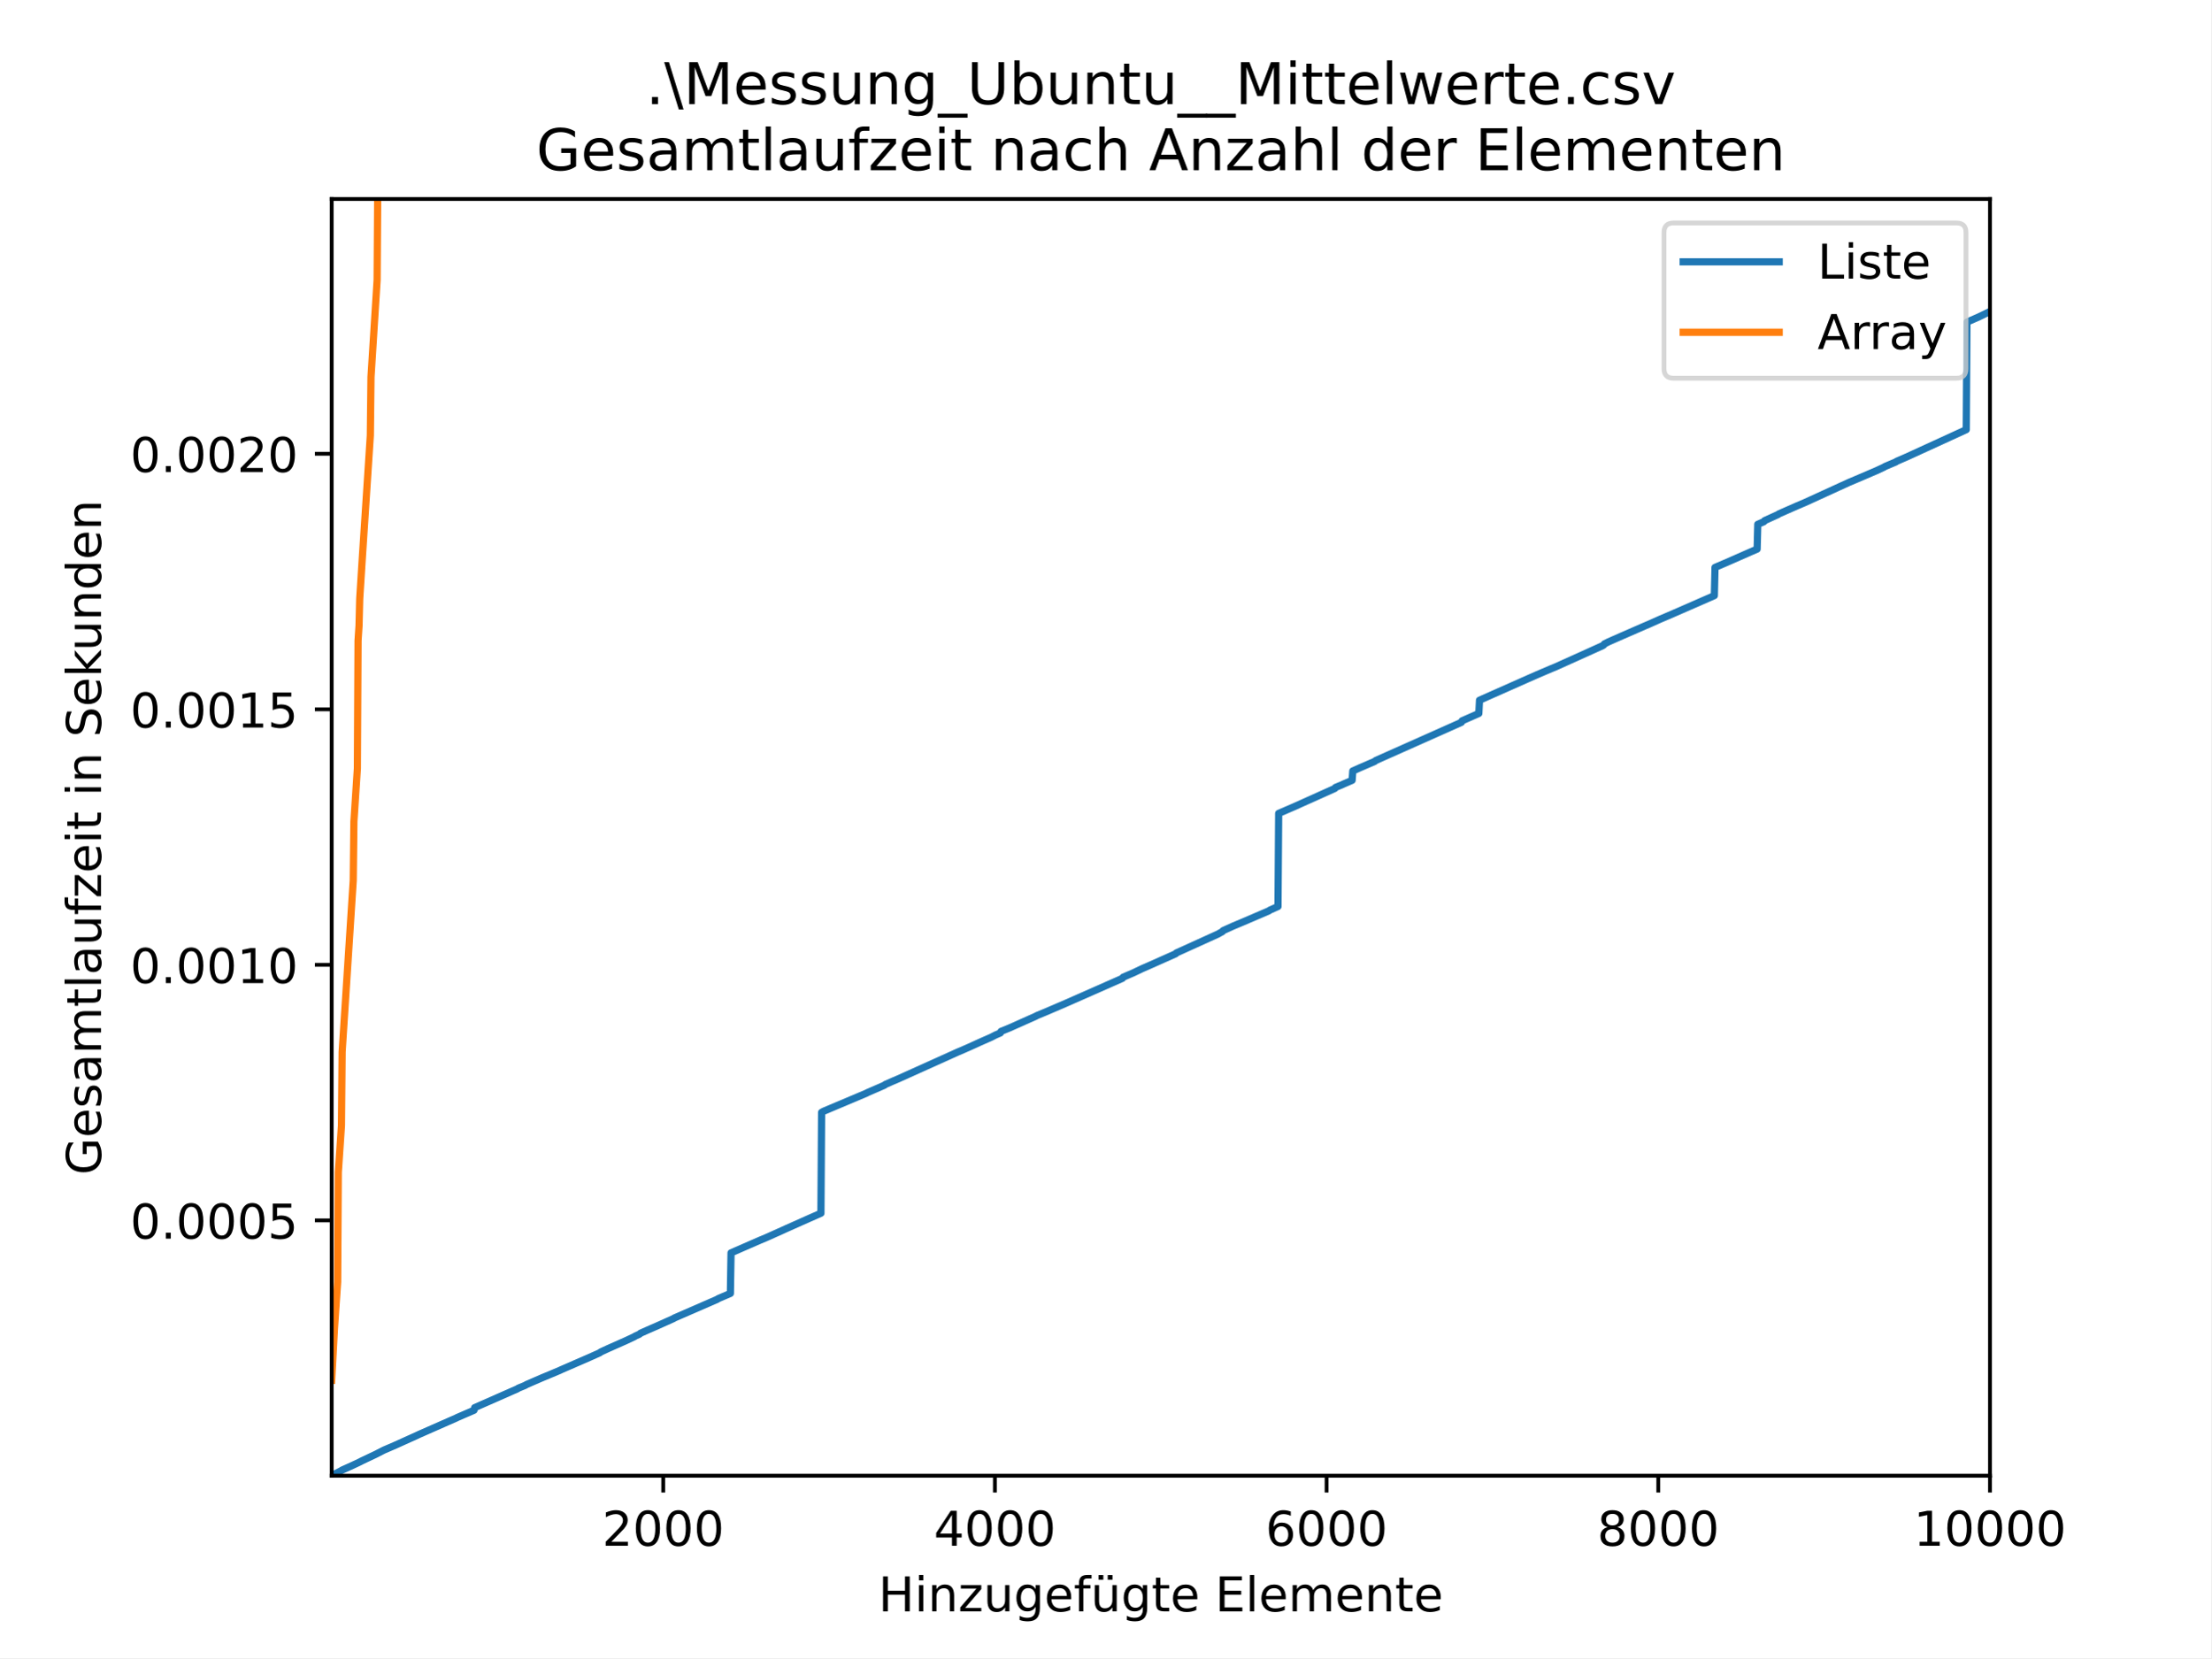
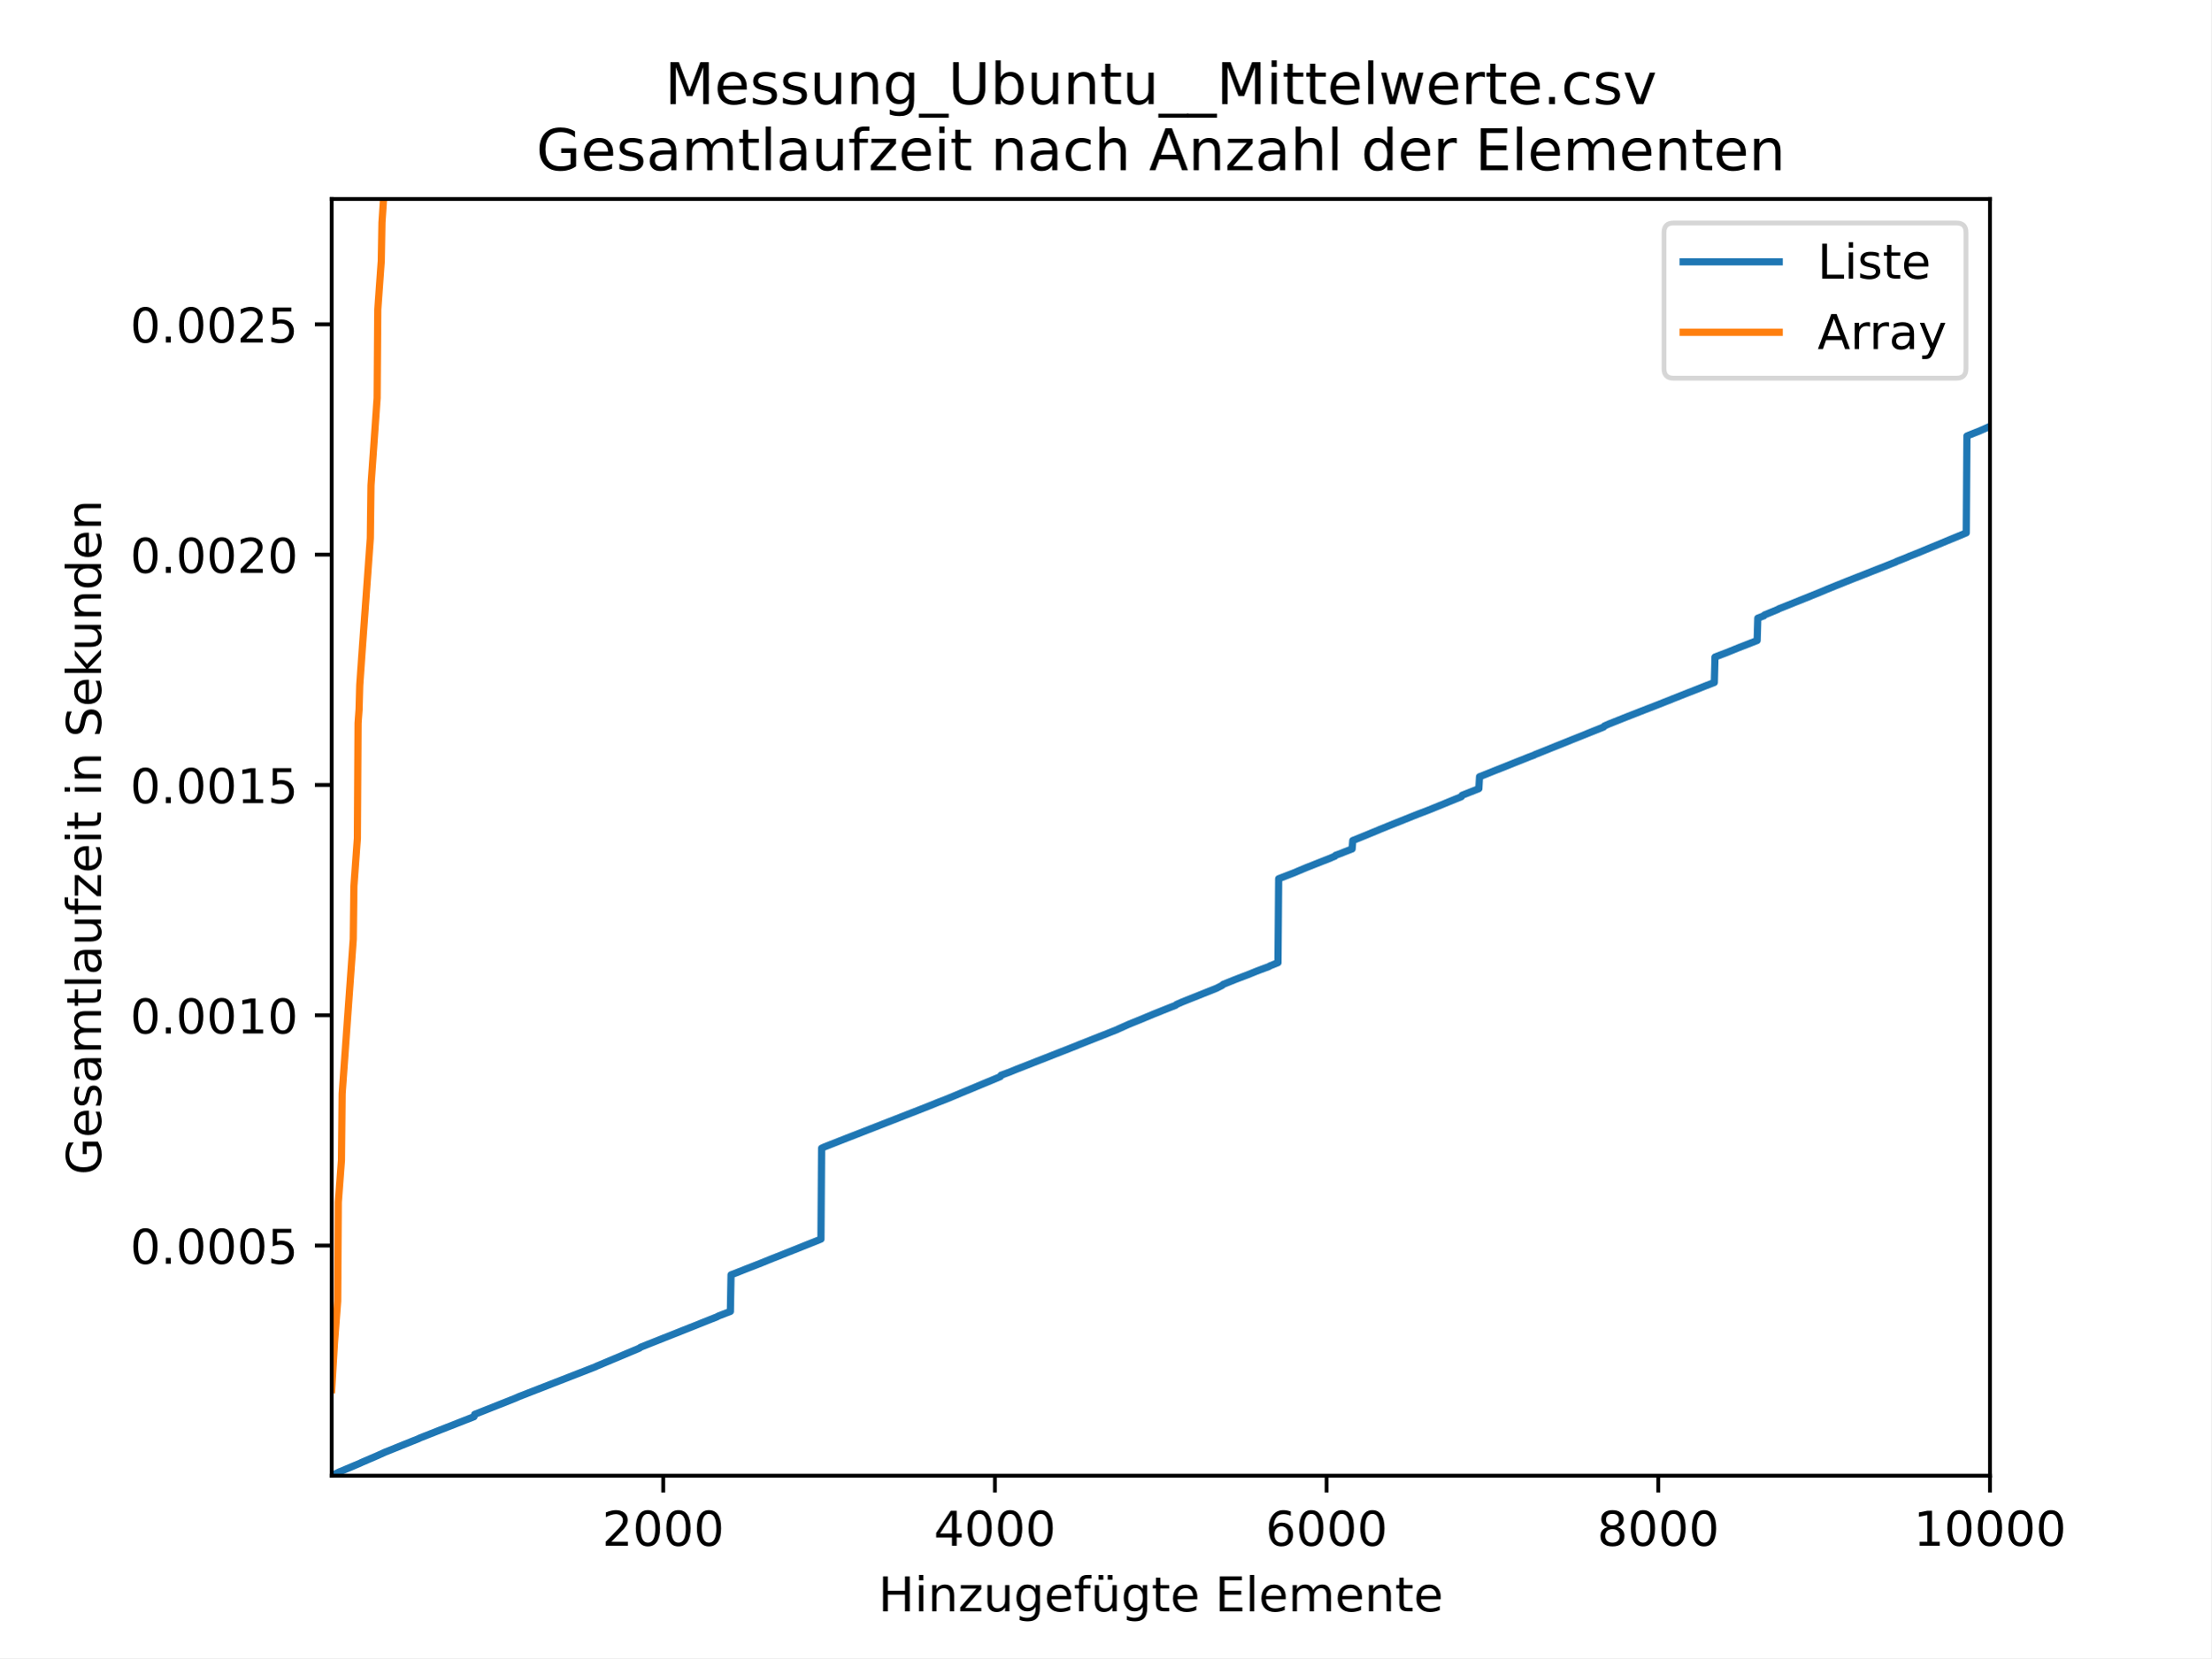
<svg xmlns="http://www.w3.org/2000/svg" xmlns:xlink="http://www.w3.org/1999/xlink" height="345.6pt" version="1.1" viewBox="0 0 460.8 345.6" width="460.8pt">
  <defs>
    <style type="text/css">*{stroke-linecap:butt;stroke-linejoin:round;}</style>
  </defs>
  <g id="figure_1">
    <g id="patch_1">
      <path d="M 0 345.6  L 460.8 345.6  L 460.8 0  L 0 0  z " style="fill:#ffffff;" />
    </g>
    <g id="axes_1">
      <g id="patch_2">
        <path d="M 69.12 307.584  L 414.72 307.584  L 414.72 41.472  L 69.12 41.472  z " style="fill:#ffffff;" />
      </g>
      <g id="matplotlib.axis_1">
        <g id="xtick_1">
          <g id="line2d_1">
            <defs>
-               <path d="M 0 0  L 0 3.5  " id="m5b55f95214" style="stroke:#000000;stroke-width:0.8;" />
-             </defs>
-             <g>
-               <use style="stroke:#000000;stroke-width:0.8;" x="138.212" xlink:href="#m5b55f95214" y="307.584" />
+               <path d="M 0 0  L 0 3.5  " id="m4e6bd3e559" style="stroke:#000000;stroke-width:0.8;" />
+             </defs>
+             <g>
+               <use style="stroke:#000000;stroke-width:0.8;" x="138.212" xlink:href="#m4e6bd3e559" y="307.584" />
            </g>
          </g>
          <g id="text_1">
            <g transform="translate(125.4873 322.1824)scale(0.1 -0.1)">
              <defs>
                <path d="M 1228 531  L 3431 531  L 3431 0  L 469 0  L 469 531  Q 828 903 1448 1529  Q 2069 2156 2228 2338  Q 2531 2678 2651 2914  Q 2772 3150 2772 3378  Q 2772 3750 2511 3984  Q 2250 4219 1831 4219  Q 1534 4219 1204 4116  Q 875 4013 500 3803  L 500 4441  Q 881 4594 1212 4672  Q 1544 4750 1819 4750  Q 2544 4750 2975 4387  Q 3406 4025 3406 3419  Q 3406 3131 3298 2873  Q 3191 2616 2906 2266  Q 2828 2175 2409 1742  Q 1991 1309 1228 531  z " id="DejaVuSans-32" transform="scale(0.015625)" />
                <path d="M 2034 4250  Q 1547 4250 1301 3770  Q 1056 3291 1056 2328  Q 1056 1369 1301 889  Q 1547 409 2034 409  Q 2525 409 2770 889  Q 3016 1369 3016 2328  Q 3016 3291 2770 3770  Q 2525 4250 2034 4250  z M 2034 4750  Q 2819 4750 3233 4129  Q 3647 3509 3647 2328  Q 3647 1150 3233 529  Q 2819 -91 2034 -91  Q 1250 -91 836 529  Q 422 1150 422 2328  Q 422 3509 836 4129  Q 1250 4750 2034 4750  z " id="DejaVuSans-30" transform="scale(0.015625)" />
              </defs>
              <use xlink:href="#DejaVuSans-32" />
              <use x="63.623" xlink:href="#DejaVuSans-30" />
              <use x="127.246" xlink:href="#DejaVuSans-30" />
              <use x="190.869" xlink:href="#DejaVuSans-30" />
            </g>
          </g>
        </g>
        <g id="xtick_2">
          <g id="line2d_2">
            <g>
-               <use style="stroke:#000000;stroke-width:0.8;" x="207.339" xlink:href="#m5b55f95214" y="307.584" />
+               <use style="stroke:#000000;stroke-width:0.8;" x="207.339" xlink:href="#m4e6bd3e559" y="307.584" />
            </g>
          </g>
          <g id="text_2">
            <g transform="translate(194.6143 322.1824)scale(0.1 -0.1)">
              <defs>
                <path d="M 2419 4116  L 825 1625  L 2419 1625  L 2419 4116  z M 2253 4666  L 3047 4666  L 3047 1625  L 3713 1625  L 3713 1100  L 3047 1100  L 3047 0  L 2419 0  L 2419 1100  L 313 1100  L 313 1709  L 2253 4666  z " id="DejaVuSans-34" transform="scale(0.015625)" />
              </defs>
              <use xlink:href="#DejaVuSans-34" />
              <use x="63.623" xlink:href="#DejaVuSans-30" />
              <use x="127.246" xlink:href="#DejaVuSans-30" />
              <use x="190.869" xlink:href="#DejaVuSans-30" />
            </g>
          </g>
        </g>
        <g id="xtick_3">
          <g id="line2d_3">
            <g>
-               <use style="stroke:#000000;stroke-width:0.8;" x="276.466" xlink:href="#m5b55f95214" y="307.584" />
+               <use style="stroke:#000000;stroke-width:0.8;" x="276.466" xlink:href="#m4e6bd3e559" y="307.584" />
            </g>
          </g>
          <g id="text_3">
            <g transform="translate(263.7412 322.1824)scale(0.1 -0.1)">
              <defs>
                <path d="M 2113 2584  Q 1688 2584 1439 2293  Q 1191 2003 1191 1497  Q 1191 994 1439 701  Q 1688 409 2113 409  Q 2538 409 2786 701  Q 3034 994 3034 1497  Q 3034 2003 2786 2293  Q 2538 2584 2113 2584  z M 3366 4563  L 3366 3988  Q 3128 4100 2886 4159  Q 2644 4219 2406 4219  Q 1781 4219 1451 3797  Q 1122 3375 1075 2522  Q 1259 2794 1537 2939  Q 1816 3084 2150 3084  Q 2853 3084 3261 2657  Q 3669 2231 3669 1497  Q 3669 778 3244 343  Q 2819 -91 2113 -91  Q 1303 -91 875 529  Q 447 1150 447 2328  Q 447 3434 972 4092  Q 1497 4750 2381 4750  Q 2619 4750 2861 4703  Q 3103 4656 3366 4563  z " id="DejaVuSans-36" transform="scale(0.015625)" />
              </defs>
              <use xlink:href="#DejaVuSans-36" />
              <use x="63.623" xlink:href="#DejaVuSans-30" />
              <use x="127.246" xlink:href="#DejaVuSans-30" />
              <use x="190.869" xlink:href="#DejaVuSans-30" />
            </g>
          </g>
        </g>
        <g id="xtick_4">
          <g id="line2d_4">
            <g>
-               <use style="stroke:#000000;stroke-width:0.8;" x="345.593" xlink:href="#m5b55f95214" y="307.584" />
+               <use style="stroke:#000000;stroke-width:0.8;" x="345.593" xlink:href="#m4e6bd3e559" y="307.584" />
            </g>
          </g>
          <g id="text_4">
            <g transform="translate(332.8681 322.1824)scale(0.1 -0.1)">
              <defs>
                <path d="M 2034 2216  Q 1584 2216 1326 1975  Q 1069 1734 1069 1313  Q 1069 891 1326 650  Q 1584 409 2034 409  Q 2484 409 2743 651  Q 3003 894 3003 1313  Q 3003 1734 2745 1975  Q 2488 2216 2034 2216  z M 1403 2484  Q 997 2584 770 2862  Q 544 3141 544 3541  Q 544 4100 942 4425  Q 1341 4750 2034 4750  Q 2731 4750 3128 4425  Q 3525 4100 3525 3541  Q 3525 3141 3298 2862  Q 3072 2584 2669 2484  Q 3125 2378 3379 2068  Q 3634 1759 3634 1313  Q 3634 634 3220 271  Q 2806 -91 2034 -91  Q 1263 -91 848 271  Q 434 634 434 1313  Q 434 1759 690 2068  Q 947 2378 1403 2484  z M 1172 3481  Q 1172 3119 1398 2916  Q 1625 2713 2034 2713  Q 2441 2713 2670 2916  Q 2900 3119 2900 3481  Q 2900 3844 2670 4047  Q 2441 4250 2034 4250  Q 1625 4250 1398 4047  Q 1172 3844 1172 3481  z " id="DejaVuSans-38" transform="scale(0.015625)" />
              </defs>
              <use xlink:href="#DejaVuSans-38" />
              <use x="63.623" xlink:href="#DejaVuSans-30" />
              <use x="127.246" xlink:href="#DejaVuSans-30" />
              <use x="190.869" xlink:href="#DejaVuSans-30" />
            </g>
          </g>
        </g>
        <g id="xtick_5">
          <g id="line2d_5">
            <g>
-               <use style="stroke:#000000;stroke-width:0.8;" x="414.72" xlink:href="#m5b55f95214" y="307.584" />
+               <use style="stroke:#000000;stroke-width:0.8;" x="414.72" xlink:href="#m4e6bd3e559" y="307.584" />
            </g>
          </g>
          <g id="text_5">
            <g transform="translate(398.8138 322.1824)scale(0.1 -0.1)">
              <defs>
                <path d="M 794 531  L 1825 531  L 1825 4091  L 703 3866  L 703 4441  L 1819 4666  L 2450 4666  L 2450 531  L 3481 531  L 3481 0  L 794 0  L 794 531  z " id="DejaVuSans-31" transform="scale(0.015625)" />
              </defs>
              <use xlink:href="#DejaVuSans-31" />
              <use x="63.623" xlink:href="#DejaVuSans-30" />
              <use x="127.246" xlink:href="#DejaVuSans-30" />
              <use x="190.869" xlink:href="#DejaVuSans-30" />
              <use x="254.492" xlink:href="#DejaVuSans-30" />
            </g>
          </g>
        </g>
        <g id="text_6">
          <g transform="translate(183.052 335.8606)scale(0.1 -0.1)">
            <defs>
              <path d="M 628 4666  L 1259 4666  L 1259 2753  L 3553 2753  L 3553 4666  L 4184 4666  L 4184 0  L 3553 0  L 3553 2222  L 1259 2222  L 1259 0  L 628 0  L 628 4666  z " id="DejaVuSans-48" transform="scale(0.015625)" />
              <path d="M 603 3500  L 1178 3500  L 1178 0  L 603 0  L 603 3500  z M 603 4863  L 1178 4863  L 1178 4134  L 603 4134  L 603 4863  z " id="DejaVuSans-69" transform="scale(0.015625)" />
              <path d="M 3513 2113  L 3513 0  L 2938 0  L 2938 2094  Q 2938 2591 2744 2837  Q 2550 3084 2163 3084  Q 1697 3084 1428 2787  Q 1159 2491 1159 1978  L 1159 0  L 581 0  L 581 3500  L 1159 3500  L 1159 2956  Q 1366 3272 1645 3428  Q 1925 3584 2291 3584  Q 2894 3584 3203 3211  Q 3513 2838 3513 2113  z " id="DejaVuSans-6e" transform="scale(0.015625)" />
              <path d="M 353 3500  L 3084 3500  L 3084 2975  L 922 459  L 3084 459  L 3084 0  L 275 0  L 275 525  L 2438 3041  L 353 3041  L 353 3500  z " id="DejaVuSans-7a" transform="scale(0.015625)" />
              <path d="M 544 1381  L 544 3500  L 1119 3500  L 1119 1403  Q 1119 906 1312 657  Q 1506 409 1894 409  Q 2359 409 2629 706  Q 2900 1003 2900 1516  L 2900 3500  L 3475 3500  L 3475 0  L 2900 0  L 2900 538  Q 2691 219 2414 64  Q 2138 -91 1772 -91  Q 1169 -91 856 284  Q 544 659 544 1381  z M 1991 3584  L 1991 3584  z " id="DejaVuSans-75" transform="scale(0.015625)" />
              <path d="M 2906 1791  Q 2906 2416 2648 2759  Q 2391 3103 1925 3103  Q 1463 3103 1205 2759  Q 947 2416 947 1791  Q 947 1169 1205 825  Q 1463 481 1925 481  Q 2391 481 2648 825  Q 2906 1169 2906 1791  z M 3481 434  Q 3481 -459 3084 -895  Q 2688 -1331 1869 -1331  Q 1566 -1331 1297 -1286  Q 1028 -1241 775 -1147  L 775 -588  Q 1028 -725 1275 -790  Q 1522 -856 1778 -856  Q 2344 -856 2625 -561  Q 2906 -266 2906 331  L 2906 616  Q 2728 306 2450 153  Q 2172 0 1784 0  Q 1141 0 747 490  Q 353 981 353 1791  Q 353 2603 747 3093  Q 1141 3584 1784 3584  Q 2172 3584 2450 3431  Q 2728 3278 2906 2969  L 2906 3500  L 3481 3500  L 3481 434  z " id="DejaVuSans-67" transform="scale(0.015625)" />
              <path d="M 3597 1894  L 3597 1613  L 953 1613  Q 991 1019 1311 708  Q 1631 397 2203 397  Q 2534 397 2845 478  Q 3156 559 3463 722  L 3463 178  Q 3153 47 2828 -22  Q 2503 -91 2169 -91  Q 1331 -91 842 396  Q 353 884 353 1716  Q 353 2575 817 3079  Q 1281 3584 2069 3584  Q 2775 3584 3186 3129  Q 3597 2675 3597 1894  z M 3022 2063  Q 3016 2534 2758 2815  Q 2500 3097 2075 3097  Q 1594 3097 1305 2825  Q 1016 2553 972 2059  L 3022 2063  z " id="DejaVuSans-65" transform="scale(0.015625)" />
              <path d="M 2375 4863  L 2375 4384  L 1825 4384  Q 1516 4384 1395 4259  Q 1275 4134 1275 3809  L 1275 3500  L 2222 3500  L 2222 3053  L 1275 3053  L 1275 0  L 697 0  L 697 3053  L 147 3053  L 147 3500  L 697 3500  L 697 3744  Q 697 4328 969 4595  Q 1241 4863 1831 4863  L 2375 4863  z " id="DejaVuSans-66" transform="scale(0.015625)" />
              <path d="M 544 1381  L 544 3500  L 1119 3500  L 1119 1403  Q 1119 906 1312 657  Q 1506 409 1894 409  Q 2359 409 2629 706  Q 2900 1003 2900 1516  L 2900 3500  L 3475 3500  L 3475 0  L 2900 0  L 2900 538  Q 2691 219 2414 64  Q 2138 -91 1772 -91  Q 1169 -91 856 284  Q 544 659 544 1381  z M 1991 3584  L 1991 3584  z M 2278 4850  L 2912 4850  L 2912 4219  L 2278 4219  L 2278 4850  z M 1056 4850  L 1690 4850  L 1690 4219  L 1056 4219  L 1056 4850  z " id="DejaVuSans-fc" transform="scale(0.015625)" />
              <path d="M 1172 4494  L 1172 3500  L 2356 3500  L 2356 3053  L 1172 3053  L 1172 1153  Q 1172 725 1289 603  Q 1406 481 1766 481  L 2356 481  L 2356 0  L 1766 0  Q 1100 0 847 248  Q 594 497 594 1153  L 594 3053  L 172 3053  L 172 3500  L 594 3500  L 594 4494  L 1172 4494  z " id="DejaVuSans-74" transform="scale(0.015625)" />
              <path id="DejaVuSans-20" transform="scale(0.015625)" />
              <path d="M 628 4666  L 3578 4666  L 3578 4134  L 1259 4134  L 1259 2753  L 3481 2753  L 3481 2222  L 1259 2222  L 1259 531  L 3634 531  L 3634 0  L 628 0  L 628 4666  z " id="DejaVuSans-45" transform="scale(0.015625)" />
              <path d="M 603 4863  L 1178 4863  L 1178 0  L 603 0  L 603 4863  z " id="DejaVuSans-6c" transform="scale(0.015625)" />
              <path d="M 3328 2828  Q 3544 3216 3844 3400  Q 4144 3584 4550 3584  Q 5097 3584 5394 3201  Q 5691 2819 5691 2113  L 5691 0  L 5113 0  L 5113 2094  Q 5113 2597 4934 2840  Q 4756 3084 4391 3084  Q 3944 3084 3684 2787  Q 3425 2491 3425 1978  L 3425 0  L 2847 0  L 2847 2094  Q 2847 2600 2669 2842  Q 2491 3084 2119 3084  Q 1678 3084 1418 2786  Q 1159 2488 1159 1978  L 1159 0  L 581 0  L 581 3500  L 1159 3500  L 1159 2956  Q 1356 3278 1631 3431  Q 1906 3584 2284 3584  Q 2666 3584 2933 3390  Q 3200 3197 3328 2828  z " id="DejaVuSans-6d" transform="scale(0.015625)" />
            </defs>
            <use xlink:href="#DejaVuSans-48" />
            <use x="75.195" xlink:href="#DejaVuSans-69" />
            <use x="102.979" xlink:href="#DejaVuSans-6e" />
            <use x="166.357" xlink:href="#DejaVuSans-7a" />
            <use x="218.848" xlink:href="#DejaVuSans-75" />
            <use x="282.227" xlink:href="#DejaVuSans-67" />
            <use x="345.703" xlink:href="#DejaVuSans-65" />
            <use x="407.227" xlink:href="#DejaVuSans-66" />
            <use x="442.432" xlink:href="#DejaVuSans-fc" />
            <use x="505.811" xlink:href="#DejaVuSans-67" />
            <use x="569.287" xlink:href="#DejaVuSans-74" />
            <use x="608.496" xlink:href="#DejaVuSans-65" />
            <use x="670.02" xlink:href="#DejaVuSans-20" />
            <use x="701.807" xlink:href="#DejaVuSans-45" />
            <use x="764.99" xlink:href="#DejaVuSans-6c" />
            <use x="792.773" xlink:href="#DejaVuSans-65" />
            <use x="854.297" xlink:href="#DejaVuSans-6d" />
            <use x="951.709" xlink:href="#DejaVuSans-65" />
            <use x="1013.232" xlink:href="#DejaVuSans-6e" />
            <use x="1076.611" xlink:href="#DejaVuSans-74" />
            <use x="1115.82" xlink:href="#DejaVuSans-65" />
          </g>
        </g>
      </g>
      <g id="matplotlib.axis_2">
        <g id="ytick_1">
          <g id="line2d_6">
            <defs>
-               <path d="M 0 0  L -3.5 0  " id="m51f72a7774" style="stroke:#000000;stroke-width:0.8;" />
-             </defs>
-             <g>
-               <use style="stroke:#000000;stroke-width:0.8;" x="69.12" xlink:href="#m51f72a7774" y="254.369" />
+               <path d="M 0 0  L -3.5 0  " id="md93e5b51e6" style="stroke:#000000;stroke-width:0.8;" />
+             </defs>
+             <g>
+               <use style="stroke:#000000;stroke-width:0.8;" x="69.12" xlink:href="#md93e5b51e6" y="259.62" />
            </g>
          </g>
          <g id="text_7">
-             <g transform="translate(27.12937 258.1683)scale(0.1 -0.1)">
+             <g transform="translate(27.12937 263.4197)scale(0.1 -0.1)">
              <defs>
                <path d="M 684 794  L 1344 794  L 1344 0  L 684 0  L 684 794  z " id="DejaVuSans-2e" transform="scale(0.015625)" />
                <path d="M 691 4666  L 3169 4666  L 3169 4134  L 1269 4134  L 1269 2991  Q 1406 3038 1543 3061  Q 1681 3084 1819 3084  Q 2600 3084 3056 2656  Q 3513 2228 3513 1497  Q 3513 744 3044 326  Q 2575 -91 1722 -91  Q 1428 -91 1123 -41  Q 819 9 494 109  L 494 744  Q 775 591 1075 516  Q 1375 441 1709 441  Q 2250 441 2565 725  Q 2881 1009 2881 1497  Q 2881 1984 2565 2268  Q 2250 2553 1709 2553  Q 1456 2553 1204 2497  Q 953 2441 691 2322  L 691 4666  z " id="DejaVuSans-35" transform="scale(0.015625)" />
              </defs>
              <use xlink:href="#DejaVuSans-30" />
              <use x="63.623" xlink:href="#DejaVuSans-2e" />
              <use x="95.41" xlink:href="#DejaVuSans-30" />
              <use x="159.033" xlink:href="#DejaVuSans-30" />
              <use x="222.656" xlink:href="#DejaVuSans-30" />
              <use x="286.279" xlink:href="#DejaVuSans-35" />
            </g>
          </g>
        </g>
        <g id="ytick_2">
          <g id="line2d_7">
            <g>
-               <use style="stroke:#000000;stroke-width:0.8;" x="69.12" xlink:href="#m51f72a7774" y="201.104" />
+               <use style="stroke:#000000;stroke-width:0.8;" x="69.12" xlink:href="#md93e5b51e6" y="211.612" />
            </g>
          </g>
          <g id="text_8">
-             <g transform="translate(27.12937 204.9036)scale(0.1 -0.1)">
+             <g transform="translate(27.12937 215.4113)scale(0.1 -0.1)">
              <use xlink:href="#DejaVuSans-30" />
              <use x="63.623" xlink:href="#DejaVuSans-2e" />
              <use x="95.41" xlink:href="#DejaVuSans-30" />
              <use x="159.033" xlink:href="#DejaVuSans-30" />
              <use x="222.656" xlink:href="#DejaVuSans-31" />
              <use x="286.279" xlink:href="#DejaVuSans-30" />
            </g>
          </g>
        </g>
        <g id="ytick_3">
          <g id="line2d_8">
            <g>
-               <use style="stroke:#000000;stroke-width:0.8;" x="69.12" xlink:href="#m51f72a7774" y="147.84" />
+               <use style="stroke:#000000;stroke-width:0.8;" x="69.12" xlink:href="#md93e5b51e6" y="163.604" />
            </g>
          </g>
          <g id="text_9">
-             <g transform="translate(27.12937 151.6389)scale(0.1 -0.1)">
+             <g transform="translate(27.12937 167.4029)scale(0.1 -0.1)">
              <use xlink:href="#DejaVuSans-30" />
              <use x="63.623" xlink:href="#DejaVuSans-2e" />
              <use x="95.41" xlink:href="#DejaVuSans-30" />
              <use x="159.033" xlink:href="#DejaVuSans-30" />
              <use x="222.656" xlink:href="#DejaVuSans-31" />
              <use x="286.279" xlink:href="#DejaVuSans-35" />
            </g>
          </g>
        </g>
        <g id="ytick_4">
          <g id="line2d_9">
            <g>
-               <use style="stroke:#000000;stroke-width:0.8;" x="69.12" xlink:href="#m51f72a7774" y="94.575" />
+               <use style="stroke:#000000;stroke-width:0.8;" x="69.12" xlink:href="#md93e5b51e6" y="115.595" />
            </g>
          </g>
          <g id="text_10">
-             <g transform="translate(27.12937 98.37424)scale(0.1 -0.1)">
+             <g transform="translate(27.12937 119.3945)scale(0.1 -0.1)">
              <use xlink:href="#DejaVuSans-30" />
              <use x="63.623" xlink:href="#DejaVuSans-2e" />
              <use x="95.41" xlink:href="#DejaVuSans-30" />
              <use x="159.033" xlink:href="#DejaVuSans-30" />
              <use x="222.656" xlink:href="#DejaVuSans-32" />
              <use x="286.279" xlink:href="#DejaVuSans-30" />
            </g>
          </g>
        </g>
-         <g id="text_11">
+         <g id="ytick_5">
+           <g id="line2d_10">
+             <g>
+               <use style="stroke:#000000;stroke-width:0.8;" x="69.12" xlink:href="#md93e5b51e6" y="67.587" />
+             </g>
+           </g>
+           <g id="text_11">
+             <g transform="translate(27.12937 71.38608)scale(0.1 -0.1)">
+               <use xlink:href="#DejaVuSans-30" />
+               <use x="63.623" xlink:href="#DejaVuSans-2e" />
+               <use x="95.41" xlink:href="#DejaVuSans-30" />
+               <use x="159.033" xlink:href="#DejaVuSans-30" />
+               <use x="222.656" xlink:href="#DejaVuSans-32" />
+               <use x="286.279" xlink:href="#DejaVuSans-35" />
+             </g>
+           </g>
+         </g>
+         <g id="text_12">
          <g transform="translate(21.04969 244.8928)rotate(-90)scale(0.1 -0.1)">
            <defs>
              <path d="M 3809 666  L 3809 1919  L 2778 1919  L 2778 2438  L 4434 2438  L 4434 434  Q 4069 175 3628 42  Q 3188 -91 2688 -91  Q 1594 -91 976 548  Q 359 1188 359 2328  Q 359 3472 976 4111  Q 1594 4750 2688 4750  Q 3144 4750 3555 4637  Q 3966 4525 4313 4306  L 4313 3634  Q 3963 3931 3569 4081  Q 3175 4231 2741 4231  Q 1884 4231 1454 3753  Q 1025 3275 1025 2328  Q 1025 1384 1454 906  Q 1884 428 2741 428  Q 3075 428 3337 486  Q 3600 544 3809 666  z " id="DejaVuSans-47" transform="scale(0.015625)" />
              <path d="M 2834 3397  L 2834 2853  Q 2591 2978 2328 3040  Q 2066 3103 1784 3103  Q 1356 3103 1142 2972  Q 928 2841 928 2578  Q 928 2378 1081 2264  Q 1234 2150 1697 2047  L 1894 2003  Q 2506 1872 2764 1633  Q 3022 1394 3022 966  Q 3022 478 2636 193  Q 2250 -91 1575 -91  Q 1294 -91 989 -36  Q 684 19 347 128  L 347 722  Q 666 556 975 473  Q 1284 391 1588 391  Q 1994 391 2212 530  Q 2431 669 2431 922  Q 2431 1156 2273 1281  Q 2116 1406 1581 1522  L 1381 1569  Q 847 1681 609 1914  Q 372 2147 372 2553  Q 372 3047 722 3315  Q 1072 3584 1716 3584  Q 2034 3584 2315 3537  Q 2597 3491 2834 3397  z " id="DejaVuSans-73" transform="scale(0.015625)" />
              <path d="M 2194 1759  Q 1497 1759 1228 1600  Q 959 1441 959 1056  Q 959 750 1161 570  Q 1363 391 1709 391  Q 2188 391 2477 730  Q 2766 1069 2766 1631  L 2766 1759  L 2194 1759  z M 3341 1997  L 3341 0  L 2766 0  L 2766 531  Q 2569 213 2275 61  Q 1981 -91 1556 -91  Q 1019 -91 701 211  Q 384 513 384 1019  Q 384 1609 779 1909  Q 1175 2209 1959 2209  L 2766 2209  L 2766 2266  Q 2766 2663 2505 2880  Q 2244 3097 1772 3097  Q 1472 3097 1187 3025  Q 903 2953 641 2809  L 641 3341  Q 956 3463 1253 3523  Q 1550 3584 1831 3584  Q 2591 3584 2966 3190  Q 3341 2797 3341 1997  z " id="DejaVuSans-61" transform="scale(0.015625)" />
              <path d="M 3425 4513  L 3425 3897  Q 3066 4069 2747 4153  Q 2428 4238 2131 4238  Q 1616 4238 1336 4038  Q 1056 3838 1056 3469  Q 1056 3159 1242 3001  Q 1428 2844 1947 2747  L 2328 2669  Q 3034 2534 3370 2195  Q 3706 1856 3706 1288  Q 3706 609 3251 259  Q 2797 -91 1919 -91  Q 1588 -91 1214 -16  Q 841 59 441 206  L 441 856  Q 825 641 1194 531  Q 1563 422 1919 422  Q 2459 422 2753 634  Q 3047 847 3047 1241  Q 3047 1584 2836 1778  Q 2625 1972 2144 2069  L 1759 2144  Q 1053 2284 737 2584  Q 422 2884 422 3419  Q 422 4038 858 4394  Q 1294 4750 2059 4750  Q 2388 4750 2728 4690  Q 3069 4631 3425 4513  z " id="DejaVuSans-53" transform="scale(0.015625)" />
              <path d="M 581 4863  L 1159 4863  L 1159 1991  L 2875 3500  L 3609 3500  L 1753 1863  L 3688 0  L 2938 0  L 1159 1709  L 1159 0  L 581 0  L 581 4863  z " id="DejaVuSans-6b" transform="scale(0.015625)" />
              <path d="M 2906 2969  L 2906 4863  L 3481 4863  L 3481 0  L 2906 0  L 2906 525  Q 2725 213 2448 61  Q 2172 -91 1784 -91  Q 1150 -91 751 415  Q 353 922 353 1747  Q 353 2572 751 3078  Q 1150 3584 1784 3584  Q 2172 3584 2448 3432  Q 2725 3281 2906 2969  z M 947 1747  Q 947 1113 1208 752  Q 1469 391 1925 391  Q 2381 391 2643 752  Q 2906 1113 2906 1747  Q 2906 2381 2643 2742  Q 2381 3103 1925 3103  Q 1469 3103 1208 2742  Q 947 2381 947 1747  z " id="DejaVuSans-64" transform="scale(0.015625)" />
            </defs>
            <use xlink:href="#DejaVuSans-47" />
            <use x="77.49" xlink:href="#DejaVuSans-65" />
            <use x="139.014" xlink:href="#DejaVuSans-73" />
            <use x="191.113" xlink:href="#DejaVuSans-61" />
            <use x="252.393" xlink:href="#DejaVuSans-6d" />
            <use x="349.805" xlink:href="#DejaVuSans-74" />
            <use x="389.014" xlink:href="#DejaVuSans-6c" />
            <use x="416.797" xlink:href="#DejaVuSans-61" />
            <use x="478.076" xlink:href="#DejaVuSans-75" />
            <use x="541.455" xlink:href="#DejaVuSans-66" />
            <use x="576.66" xlink:href="#DejaVuSans-7a" />
            <use x="629.15" xlink:href="#DejaVuSans-65" />
            <use x="690.674" xlink:href="#DejaVuSans-69" />
            <use x="718.457" xlink:href="#DejaVuSans-74" />
            <use x="757.666" xlink:href="#DejaVuSans-20" />
            <use x="789.453" xlink:href="#DejaVuSans-69" />
            <use x="817.236" xlink:href="#DejaVuSans-6e" />
            <use x="880.615" xlink:href="#DejaVuSans-20" />
            <use x="912.402" xlink:href="#DejaVuSans-53" />
            <use x="975.879" xlink:href="#DejaVuSans-65" />
            <use x="1037.402" xlink:href="#DejaVuSans-6b" />
            <use x="1092.188" xlink:href="#DejaVuSans-75" />
            <use x="1155.566" xlink:href="#DejaVuSans-6e" />
            <use x="1218.945" xlink:href="#DejaVuSans-64" />
            <use x="1282.422" xlink:href="#DejaVuSans-65" />
            <use x="1343.945" xlink:href="#DejaVuSans-6e" />
          </g>
        </g>
      </g>
-       <g id="line2d_10">
-         <path clip-path="url(#pb917d03210)" d="M 69.12 307.584  L 69.777 307.225  L 71.09 306.548  L 71.263 306.426  L 73.475 305.429  L 75.065 304.676  L 75.307 304.541  L 78.383 303.083  L 78.625 302.954  L 80.042 302.231  L 80.975 301.831  L 82.392 301.216  L 86.92 299.172  L 87.231 299.021  L 89.201 298.152  L 93.349 296.324  L 95.043 295.58  L 95.285 295.453  L 98.775 293.943  L 98.914 293.404  L 106.863 289.901  L 107.797 289.497  L 108.004 289.35  L 109.421 288.765  L 109.732 288.581  L 112.946 287.186  L 114.675 286.468  L 116.714 285.608  L 116.956 285.485  L 122.762 282.962  L 125.009 281.954  L 125.182 281.801  L 126.737 281.08  L 130.47 279.424  L 132.233 278.596  L 132.406 278.47  L 133.27 278.088  L 133.443 277.904  L 134.929 277.242  L 137.106 276.291  L 140.355 274.834  L 140.528 274.715  L 149.48 270.818  L 149.653 270.69  L 152.211 269.59  L 152.349 261.134  L 158.432 258.481  L 159.676 257.962  L 162.994 256.476  L 163.858 256.082  L 168.766 253.894  L 170.391 253.18  L 171.082 252.874  L 171.22 231.852  L 171.635 231.622  L 180.587 227.841  L 180.795 227.725  L 184.32 226.193  L 184.493 226.041  L 186.014 225.368  L 187.189 224.87  L 199.528 219.31  L 200.945 218.704  L 202.777 217.89  L 204.229 217.225  L 206.579 216.191  L 206.821 216.065  L 207.478 215.727  L 208.48 215.296  L 208.618 214.971  L 210.346 214.27  L 215.842 211.818  L 216.118 211.666  L 217.674 211.025  L 219.091 210.42  L 222.098 209.128  L 233.919 203.913  L 234.057 203.682  L 236.269 202.733  L 238.066 201.874  L 239.172 201.396  L 239.933 201.058  L 245.013 198.797  L 245.152 198.621  L 245.981 198.248  L 253.896 194.656  L 254.173 194.488  L 254.76 194.167  L 254.899 193.973  L 256.972 193.031  L 258.804 192.265  L 264.404 189.864  L 264.68 189.678  L 266.339 188.94  L 266.477 169.531  L 269.484 168.238  L 278.194 164.329  L 278.333 164.119  L 279.681 163.568  L 279.923 163.446  L 281.789 162.64  L 281.927 160.691  L 283.448 160.012  L 286.49 158.701  L 286.732 158.501  L 304.566 150.554  L 304.705 150.237  L 308.195 148.703  L 308.334 145.944  L 318.357 141.498  L 320.431 140.588  L 323.265 139.377  L 324.233 138.98  L 334.014 134.568  L 334.187 134.444  L 334.222 134.431  L 334.36 134.208  L 335.224 133.776  L 337.989 132.557  L 342.724 130.491  L 343.658 130.096  L 345.973 129.061  L 347.148 128.562  L 348.946 127.785  L 357.276 124.143  L 357.414 118.265  L 359.453 117.396  L 360.836 116.791  L 364.914 114.996  L 366.158 114.463  L 366.193 114.446  L 366.331 109.278  L 367.61 108.725  L 367.748 108.515  L 370.548 107.241  L 370.721 107.107  L 372.414 106.361  L 374.488 105.448  L 376.113 104.76  L 385.376 100.524  L 386.585 100.017  L 391.009 98.123  L 392.634 97.369  L 392.841 97.232  L 395.088 96.284  L 395.261 96.151  L 397.507 95.175  L 398.51 94.712  L 409.777 89.547  L 409.916 67.148  L 410.192 67.014  L 412.301 66.091  L 414.72 64.915  L 414.72 64.915  " style="fill:none;stroke:#1f77b4;stroke-linecap:square;stroke-width:1.5;" />
-       </g>
      <g id="line2d_11">
-         <path clip-path="url(#pb917d03210)" d="M 69.12 287.687  L 69.708 276.8  L 70.364 267.203  L 70.503 244.322  L 71.159 234.61  L 71.297 219.248  L 73.613 183.512  L 73.752 171.233  L 74.477 160.165  L 74.616 133.546  L 74.823 130.389  L 74.961 124.809  L 75.514 116.124  L 77.173 90.778  L 77.312 78.583  L 78.59 58.364  L 78.729 37.906  L 79.454 26.63  L 79.593 17.786  L 80.741 -1  L 80.741 -1  " style="fill:none;stroke:#ff7f0e;stroke-linecap:square;stroke-width:1.5;" />
+         <path clip-path="url(#p269ca1d44c)" d="M 69.12 307.584  L 69.811 307.247  L 70.675 306.807  L 71.056 306.664  L 75.065 304.963  L 75.341 304.828  L 78.729 303.368  L 79.005 303.24  L 80.249 302.678  L 86.022 300.351  L 87.266 299.854  L 87.473 299.739  L 91.69 298.071  L 98.775 295.29  L 98.914 294.803  L 107.416 291.428  L 108.142 291.101  L 124.145 284.862  L 124.352 284.749  L 133.27 280.998  L 133.443 280.833  L 135.067 280.181  L 143.812 276.709  L 149.48 274.446  L 149.653 274.331  L 152.211 273.34  L 152.349 265.718  L 158.708 263.225  L 161.059 262.271  L 162.027 261.894  L 171.082 258.273  L 171.22 239.325  L 171.773 239.073  L 174.815 237.868  L 193.376 230.62  L 195.519 229.746  L 197.039 229.167  L 208.48 224.403  L 208.618 224.11  L 210.415 223.451  L 211.902 222.846  L 224.586 217.868  L 224.828 217.754  L 227.11 216.855  L 228.25 216.405  L 231.153 215.255  L 232.813 214.601  L 233.054 214.472  L 235.197 213.513  L 237.098 212.743  L 240.52 211.322  L 242.11 210.68  L 245.013 209.533  L 245.152 209.374  L 246.292 208.871  L 247.018 208.584  L 253.585 205.959  L 253.827 205.827  L 254.76 205.359  L 254.899 205.184  L 257.283 204.215  L 259.979 203.191  L 261.811 202.448  L 262.641 202.133  L 264.404 201.481  L 264.68 201.313  L 266.339 200.648  L 266.477 183.154  L 269.726 181.897  L 270.59 181.531  L 272.319 180.806  L 277.33 178.83  L 277.572 178.714  L 278.194 178.466  L 278.333 178.277  L 279.681 177.78  L 279.957 177.654  L 281.789 176.943  L 281.927 175.187  L 283.552 174.535  L 287.319 172.988  L 287.561 172.871  L 292.849 170.748  L 295.649 169.631  L 297.757 168.83  L 304.566 166.05  L 304.705 165.764  L 308.195 164.382  L 308.334 161.895  L 318.599 157.8  L 319.74 157.377  L 319.912 157.269  L 334.222 151.518  L 334.36 151.317  L 335.397 150.858  L 338.266 149.716  L 339.13 149.373  L 341.826 148.314  L 343.934 147.499  L 345.144 147.026  L 348.324 145.777  L 348.6 145.65  L 355.478 142.944  L 356.619 142.499  L 357.276 142.246  L 357.414 136.947  L 359.66 136.086  L 362.218 135.055  L 364.845 134.025  L 366.193 133.505  L 366.331 128.847  L 367.61 128.349  L 367.748 128.16  L 370.548 127.012  L 370.721 126.891  L 372.622 126.13  L 379.154 123.503  L 380.71 122.839  L 382.714 122.033  L 384.753 121.208  L 395.088 117.135  L 395.295 117.004  L 397.577 116.103  L 397.818 115.985  L 399.305 115.397  L 409.777 111.063  L 409.916 90.875  L 410.192 90.754  L 412.473 89.853  L 414.547 88.932  L 414.72 88.862  L 414.72 88.862  " style="fill:none;stroke:#1f77b4;stroke-linecap:square;stroke-width:1.5;" />
+       </g>
+       <g id="line2d_12">
+         <path clip-path="url(#p269ca1d44c)" d="M 69.12 289.65  L 69.708 279.838  L 70.364 271.188  L 70.503 250.565  L 71.159 241.812  L 71.297 227.965  L 73.613 195.756  L 73.752 184.688  L 74.477 174.713  L 74.616 150.72  L 74.823 147.875  L 74.961 142.846  L 75.514 135.018  L 77.173 112.173  L 77.312 101.182  L 78.59 82.958  L 78.729 64.519  L 79.454 54.355  L 79.593 46.384  L 81.355 20.347  L 81.839 13.046  L 82.703 0.653  L 82.712 -1  L 82.712 -1  " style="fill:none;stroke:#ff7f0e;stroke-linecap:square;stroke-width:1.5;" />
      </g>
      <g id="patch_3">
        <path d="M 69.12 307.584  L 69.12 41.472  " style="fill:none;stroke:#000000;stroke-linecap:square;stroke-linejoin:miter;stroke-width:0.8;" />
      </g>
      <g id="patch_4">
        <path d="M 414.72 307.584  L 414.72 41.472  " style="fill:none;stroke:#000000;stroke-linecap:square;stroke-linejoin:miter;stroke-width:0.8;" />
      </g>
      <g id="patch_5">
        <path d="M 69.12 307.584  L 414.72 307.584  " style="fill:none;stroke:#000000;stroke-linecap:square;stroke-linejoin:miter;stroke-width:0.8;" />
      </g>
      <g id="patch_6">
        <path d="M 69.12 41.472  L 414.72 41.472  " style="fill:none;stroke:#000000;stroke-linecap:square;stroke-linejoin:miter;stroke-width:0.8;" />
      </g>
-       <g id="text_12">
-         <g transform="translate(134.5987 21.70087)scale(0.12 -0.12)">
+       <g id="text_13">
+         <g transform="translate(138.5269 21.70087)scale(0.12 -0.12)">
          <defs>
-             <path d="M 531 4666  L 2156 -594  L 1625 -594  L 0 4666  L 531 4666  z " id="DejaVuSans-5c" transform="scale(0.015625)" />
            <path d="M 628 4666  L 1569 4666  L 2759 1491  L 3956 4666  L 4897 4666  L 4897 0  L 4281 0  L 4281 4097  L 3078 897  L 2444 897  L 1241 4097  L 1241 0  L 628 0  L 628 4666  z " id="DejaVuSans-4d" transform="scale(0.015625)" />
            <path d="M 3263 -1063  L 3263 -1509  L -63 -1509  L -63 -1063  L 3263 -1063  z " id="DejaVuSans-5f" transform="scale(0.015625)" />
            <path d="M 556 4666  L 1191 4666  L 1191 1831  Q 1191 1081 1462 751  Q 1734 422 2344 422  Q 2950 422 3222 751  Q 3494 1081 3494 1831  L 3494 4666  L 4128 4666  L 4128 1753  Q 4128 841 3676 375  Q 3225 -91 2344 -91  Q 1459 -91 1007 375  Q 556 841 556 1753  L 556 4666  z " id="DejaVuSans-55" transform="scale(0.015625)" />
            <path d="M 3116 1747  Q 3116 2381 2855 2742  Q 2594 3103 2138 3103  Q 1681 3103 1420 2742  Q 1159 2381 1159 1747  Q 1159 1113 1420 752  Q 1681 391 2138 391  Q 2594 391 2855 752  Q 3116 1113 3116 1747  z M 1159 2969  Q 1341 3281 1617 3432  Q 1894 3584 2278 3584  Q 2916 3584 3314 3078  Q 3713 2572 3713 1747  Q 3713 922 3314 415  Q 2916 -91 2278 -91  Q 1894 -91 1617 61  Q 1341 213 1159 525  L 1159 0  L 581 0  L 581 4863  L 1159 4863  L 1159 2969  z " id="DejaVuSans-62" transform="scale(0.015625)" />
            <path d="M 269 3500  L 844 3500  L 1563 769  L 2278 3500  L 2956 3500  L 3675 769  L 4391 3500  L 4966 3500  L 4050 0  L 3372 0  L 2619 2869  L 1863 0  L 1184 0  L 269 3500  z " id="DejaVuSans-77" transform="scale(0.015625)" />
            <path d="M 2631 2963  Q 2534 3019 2420 3045  Q 2306 3072 2169 3072  Q 1681 3072 1420 2755  Q 1159 2438 1159 1844  L 1159 0  L 581 0  L 581 3500  L 1159 3500  L 1159 2956  Q 1341 3275 1631 3429  Q 1922 3584 2338 3584  Q 2397 3584 2469 3576  Q 2541 3569 2628 3553  L 2631 2963  z " id="DejaVuSans-72" transform="scale(0.015625)" />
            <path d="M 3122 3366  L 3122 2828  Q 2878 2963 2633 3030  Q 2388 3097 2138 3097  Q 1578 3097 1268 2742  Q 959 2388 959 1747  Q 959 1106 1268 751  Q 1578 397 2138 397  Q 2388 397 2633 464  Q 2878 531 3122 666  L 3122 134  Q 2881 22 2623 -34  Q 2366 -91 2075 -91  Q 1284 -91 818 406  Q 353 903 353 1747  Q 353 2603 823 3093  Q 1294 3584 2113 3584  Q 2378 3584 2631 3529  Q 2884 3475 3122 3366  z " id="DejaVuSans-63" transform="scale(0.015625)" />
            <path d="M 191 3500  L 800 3500  L 1894 563  L 2988 3500  L 3597 3500  L 2284 0  L 1503 0  L 191 3500  z " id="DejaVuSans-76" transform="scale(0.015625)" />
          </defs>
-           <use xlink:href="#DejaVuSans-2e" />
-           <use x="31.787" xlink:href="#DejaVuSans-5c" />
-           <use x="65.479" xlink:href="#DejaVuSans-4d" />
-           <use x="151.758" xlink:href="#DejaVuSans-65" />
-           <use x="213.281" xlink:href="#DejaVuSans-73" />
-           <use x="265.381" xlink:href="#DejaVuSans-73" />
-           <use x="317.48" xlink:href="#DejaVuSans-75" />
-           <use x="380.859" xlink:href="#DejaVuSans-6e" />
-           <use x="444.238" xlink:href="#DejaVuSans-67" />
-           <use x="507.715" xlink:href="#DejaVuSans-5f" />
-           <use x="557.715" xlink:href="#DejaVuSans-55" />
-           <use x="630.908" xlink:href="#DejaVuSans-62" />
-           <use x="694.385" xlink:href="#DejaVuSans-75" />
-           <use x="757.764" xlink:href="#DejaVuSans-6e" />
-           <use x="821.143" xlink:href="#DejaVuSans-74" />
-           <use x="860.352" xlink:href="#DejaVuSans-75" />
-           <use x="923.73" xlink:href="#DejaVuSans-5f" />
-           <use x="973.73" xlink:href="#DejaVuSans-5f" />
-           <use x="1023.73" xlink:href="#DejaVuSans-4d" />
-           <use x="1110.01" xlink:href="#DejaVuSans-69" />
-           <use x="1137.793" xlink:href="#DejaVuSans-74" />
-           <use x="1177.002" xlink:href="#DejaVuSans-74" />
-           <use x="1216.211" xlink:href="#DejaVuSans-65" />
-           <use x="1277.734" xlink:href="#DejaVuSans-6c" />
-           <use x="1305.518" xlink:href="#DejaVuSans-77" />
-           <use x="1387.305" xlink:href="#DejaVuSans-65" />
-           <use x="1448.828" xlink:href="#DejaVuSans-72" />
-           <use x="1489.941" xlink:href="#DejaVuSans-74" />
-           <use x="1529.15" xlink:href="#DejaVuSans-65" />
-           <use x="1590.674" xlink:href="#DejaVuSans-2e" />
-           <use x="1622.461" xlink:href="#DejaVuSans-63" />
-           <use x="1677.441" xlink:href="#DejaVuSans-73" />
-           <use x="1729.541" xlink:href="#DejaVuSans-76" />
+           <use xlink:href="#DejaVuSans-4d" />
+           <use x="86.279" xlink:href="#DejaVuSans-65" />
+           <use x="147.803" xlink:href="#DejaVuSans-73" />
+           <use x="199.902" xlink:href="#DejaVuSans-73" />
+           <use x="252.002" xlink:href="#DejaVuSans-75" />
+           <use x="315.381" xlink:href="#DejaVuSans-6e" />
+           <use x="378.76" xlink:href="#DejaVuSans-67" />
+           <use x="442.236" xlink:href="#DejaVuSans-5f" />
+           <use x="492.236" xlink:href="#DejaVuSans-55" />
+           <use x="565.43" xlink:href="#DejaVuSans-62" />
+           <use x="628.906" xlink:href="#DejaVuSans-75" />
+           <use x="692.285" xlink:href="#DejaVuSans-6e" />
+           <use x="755.664" xlink:href="#DejaVuSans-74" />
+           <use x="794.873" xlink:href="#DejaVuSans-75" />
+           <use x="858.252" xlink:href="#DejaVuSans-5f" />
+           <use x="908.252" xlink:href="#DejaVuSans-5f" />
+           <use x="958.252" xlink:href="#DejaVuSans-4d" />
+           <use x="1044.531" xlink:href="#DejaVuSans-69" />
+           <use x="1072.314" xlink:href="#DejaVuSans-74" />
+           <use x="1111.523" xlink:href="#DejaVuSans-74" />
+           <use x="1150.732" xlink:href="#DejaVuSans-65" />
+           <use x="1212.256" xlink:href="#DejaVuSans-6c" />
+           <use x="1240.039" xlink:href="#DejaVuSans-77" />
+           <use x="1321.826" xlink:href="#DejaVuSans-65" />
+           <use x="1383.35" xlink:href="#DejaVuSans-72" />
+           <use x="1424.463" xlink:href="#DejaVuSans-74" />
+           <use x="1463.672" xlink:href="#DejaVuSans-65" />
+           <use x="1525.195" xlink:href="#DejaVuSans-2e" />
+           <use x="1556.982" xlink:href="#DejaVuSans-63" />
+           <use x="1611.963" xlink:href="#DejaVuSans-73" />
+           <use x="1664.062" xlink:href="#DejaVuSans-76" />
        </g>
        <g transform="translate(111.7481 35.472)scale(0.12 -0.12)">
          <defs>
            <path d="M 3513 2113  L 3513 0  L 2938 0  L 2938 2094  Q 2938 2591 2744 2837  Q 2550 3084 2163 3084  Q 1697 3084 1428 2787  Q 1159 2491 1159 1978  L 1159 0  L 581 0  L 581 4863  L 1159 4863  L 1159 2956  Q 1366 3272 1645 3428  Q 1925 3584 2291 3584  Q 2894 3584 3203 3211  Q 3513 2838 3513 2113  z " id="DejaVuSans-68" transform="scale(0.015625)" />
            <path d="M 2188 4044  L 1331 1722  L 3047 1722  L 2188 4044  z M 1831 4666  L 2547 4666  L 4325 0  L 3669 0  L 3244 1197  L 1141 1197  L 716 0  L 50 0  L 1831 4666  z " id="DejaVuSans-41" transform="scale(0.015625)" />
          </defs>
          <use xlink:href="#DejaVuSans-47" />
          <use x="77.49" xlink:href="#DejaVuSans-65" />
          <use x="139.014" xlink:href="#DejaVuSans-73" />
          <use x="191.113" xlink:href="#DejaVuSans-61" />
          <use x="252.393" xlink:href="#DejaVuSans-6d" />
          <use x="349.805" xlink:href="#DejaVuSans-74" />
          <use x="389.014" xlink:href="#DejaVuSans-6c" />
          <use x="416.797" xlink:href="#DejaVuSans-61" />
          <use x="478.076" xlink:href="#DejaVuSans-75" />
          <use x="541.455" xlink:href="#DejaVuSans-66" />
          <use x="576.66" xlink:href="#DejaVuSans-7a" />
          <use x="629.15" xlink:href="#DejaVuSans-65" />
          <use x="690.674" xlink:href="#DejaVuSans-69" />
          <use x="718.457" xlink:href="#DejaVuSans-74" />
          <use x="757.666" xlink:href="#DejaVuSans-20" />
          <use x="789.453" xlink:href="#DejaVuSans-6e" />
          <use x="852.832" xlink:href="#DejaVuSans-61" />
          <use x="914.111" xlink:href="#DejaVuSans-63" />
          <use x="969.092" xlink:href="#DejaVuSans-68" />
          <use x="1032.471" xlink:href="#DejaVuSans-20" />
          <use x="1064.258" xlink:href="#DejaVuSans-41" />
          <use x="1132.666" xlink:href="#DejaVuSans-6e" />
          <use x="1196.045" xlink:href="#DejaVuSans-7a" />
          <use x="1248.535" xlink:href="#DejaVuSans-61" />
          <use x="1309.814" xlink:href="#DejaVuSans-68" />
          <use x="1373.193" xlink:href="#DejaVuSans-6c" />
          <use x="1400.977" xlink:href="#DejaVuSans-20" />
          <use x="1432.764" xlink:href="#DejaVuSans-64" />
          <use x="1496.24" xlink:href="#DejaVuSans-65" />
          <use x="1557.764" xlink:href="#DejaVuSans-72" />
          <use x="1598.877" xlink:href="#DejaVuSans-20" />
          <use x="1630.664" xlink:href="#DejaVuSans-45" />
          <use x="1693.848" xlink:href="#DejaVuSans-6c" />
          <use x="1721.631" xlink:href="#DejaVuSans-65" />
          <use x="1783.154" xlink:href="#DejaVuSans-6d" />
          <use x="1880.566" xlink:href="#DejaVuSans-65" />
          <use x="1942.09" xlink:href="#DejaVuSans-6e" />
          <use x="2005.469" xlink:href="#DejaVuSans-74" />
          <use x="2044.678" xlink:href="#DejaVuSans-65" />
          <use x="2106.201" xlink:href="#DejaVuSans-6e" />
        </g>
      </g>
      <g id="legend_1">
        <g id="patch_7">
          <path d="M 348.786 78.828  L 407.72 78.828  Q 409.72 78.828 409.72 76.828  L 409.72 48.472  Q 409.72 46.472 407.72 46.472  L 348.786 46.472  Q 346.786 46.472 346.786 48.472  L 346.786 76.828  Q 346.786 78.828 348.786 78.828  z " style="fill:#ffffff;opacity:0.8;stroke:#cccccc;stroke-linejoin:miter;" />
        </g>
-         <g id="line2d_12">
+         <g id="line2d_13">
          <path d="M 350.786 54.57  L 370.786 54.57  " style="fill:none;stroke:#1f77b4;stroke-linecap:square;stroke-width:1.5;" />
        </g>
-         <g id="line2d_13" />
-         <g id="text_13">
+         <g id="line2d_14" />
+         <g id="text_14">
          <g transform="translate(378.7856 58.07044)scale(0.1 -0.1)">
            <defs>
              <path d="M 628 4666  L 1259 4666  L 1259 531  L 3531 531  L 3531 0  L 628 0  L 628 4666  z " id="DejaVuSans-4c" transform="scale(0.015625)" />
            </defs>
            <use xlink:href="#DejaVuSans-4c" />
            <use x="55.713" xlink:href="#DejaVuSans-69" />
            <use x="83.496" xlink:href="#DejaVuSans-73" />
            <use x="135.596" xlink:href="#DejaVuSans-74" />
            <use x="174.805" xlink:href="#DejaVuSans-65" />
          </g>
        </g>
-         <g id="line2d_14">
+         <g id="line2d_15">
          <path d="M 350.786 69.249  L 370.786 69.249  " style="fill:none;stroke:#ff7f0e;stroke-linecap:square;stroke-width:1.5;" />
        </g>
-         <g id="line2d_15" />
-         <g id="text_14">
+         <g id="line2d_16" />
+         <g id="text_15">
          <g transform="translate(378.7856 72.74856)scale(0.1 -0.1)">
            <defs>
              <path d="M 2059 -325  Q 1816 -950 1584 -1140  Q 1353 -1331 966 -1331  L 506 -1331  L 506 -850  L 844 -850  Q 1081 -850 1212 -737  Q 1344 -625 1503 -206  L 1606 56  L 191 3500  L 800 3500  L 1894 763  L 2988 3500  L 3597 3500  L 2059 -325  z " id="DejaVuSans-79" transform="scale(0.015625)" />
            </defs>
            <use xlink:href="#DejaVuSans-41" />
            <use x="68.408" xlink:href="#DejaVuSans-72" />
            <use x="107.771" xlink:href="#DejaVuSans-72" />
            <use x="148.885" xlink:href="#DejaVuSans-61" />
            <use x="210.164" xlink:href="#DejaVuSans-79" />
          </g>
        </g>
      </g>
    </g>
  </g>
  <defs>
-     <clipPath id="pb917d03210">
+     <clipPath id="p269ca1d44c">
      <rect height="266.112" width="345.6" x="69.12" y="41.472" />
    </clipPath>
  </defs>
</svg>
